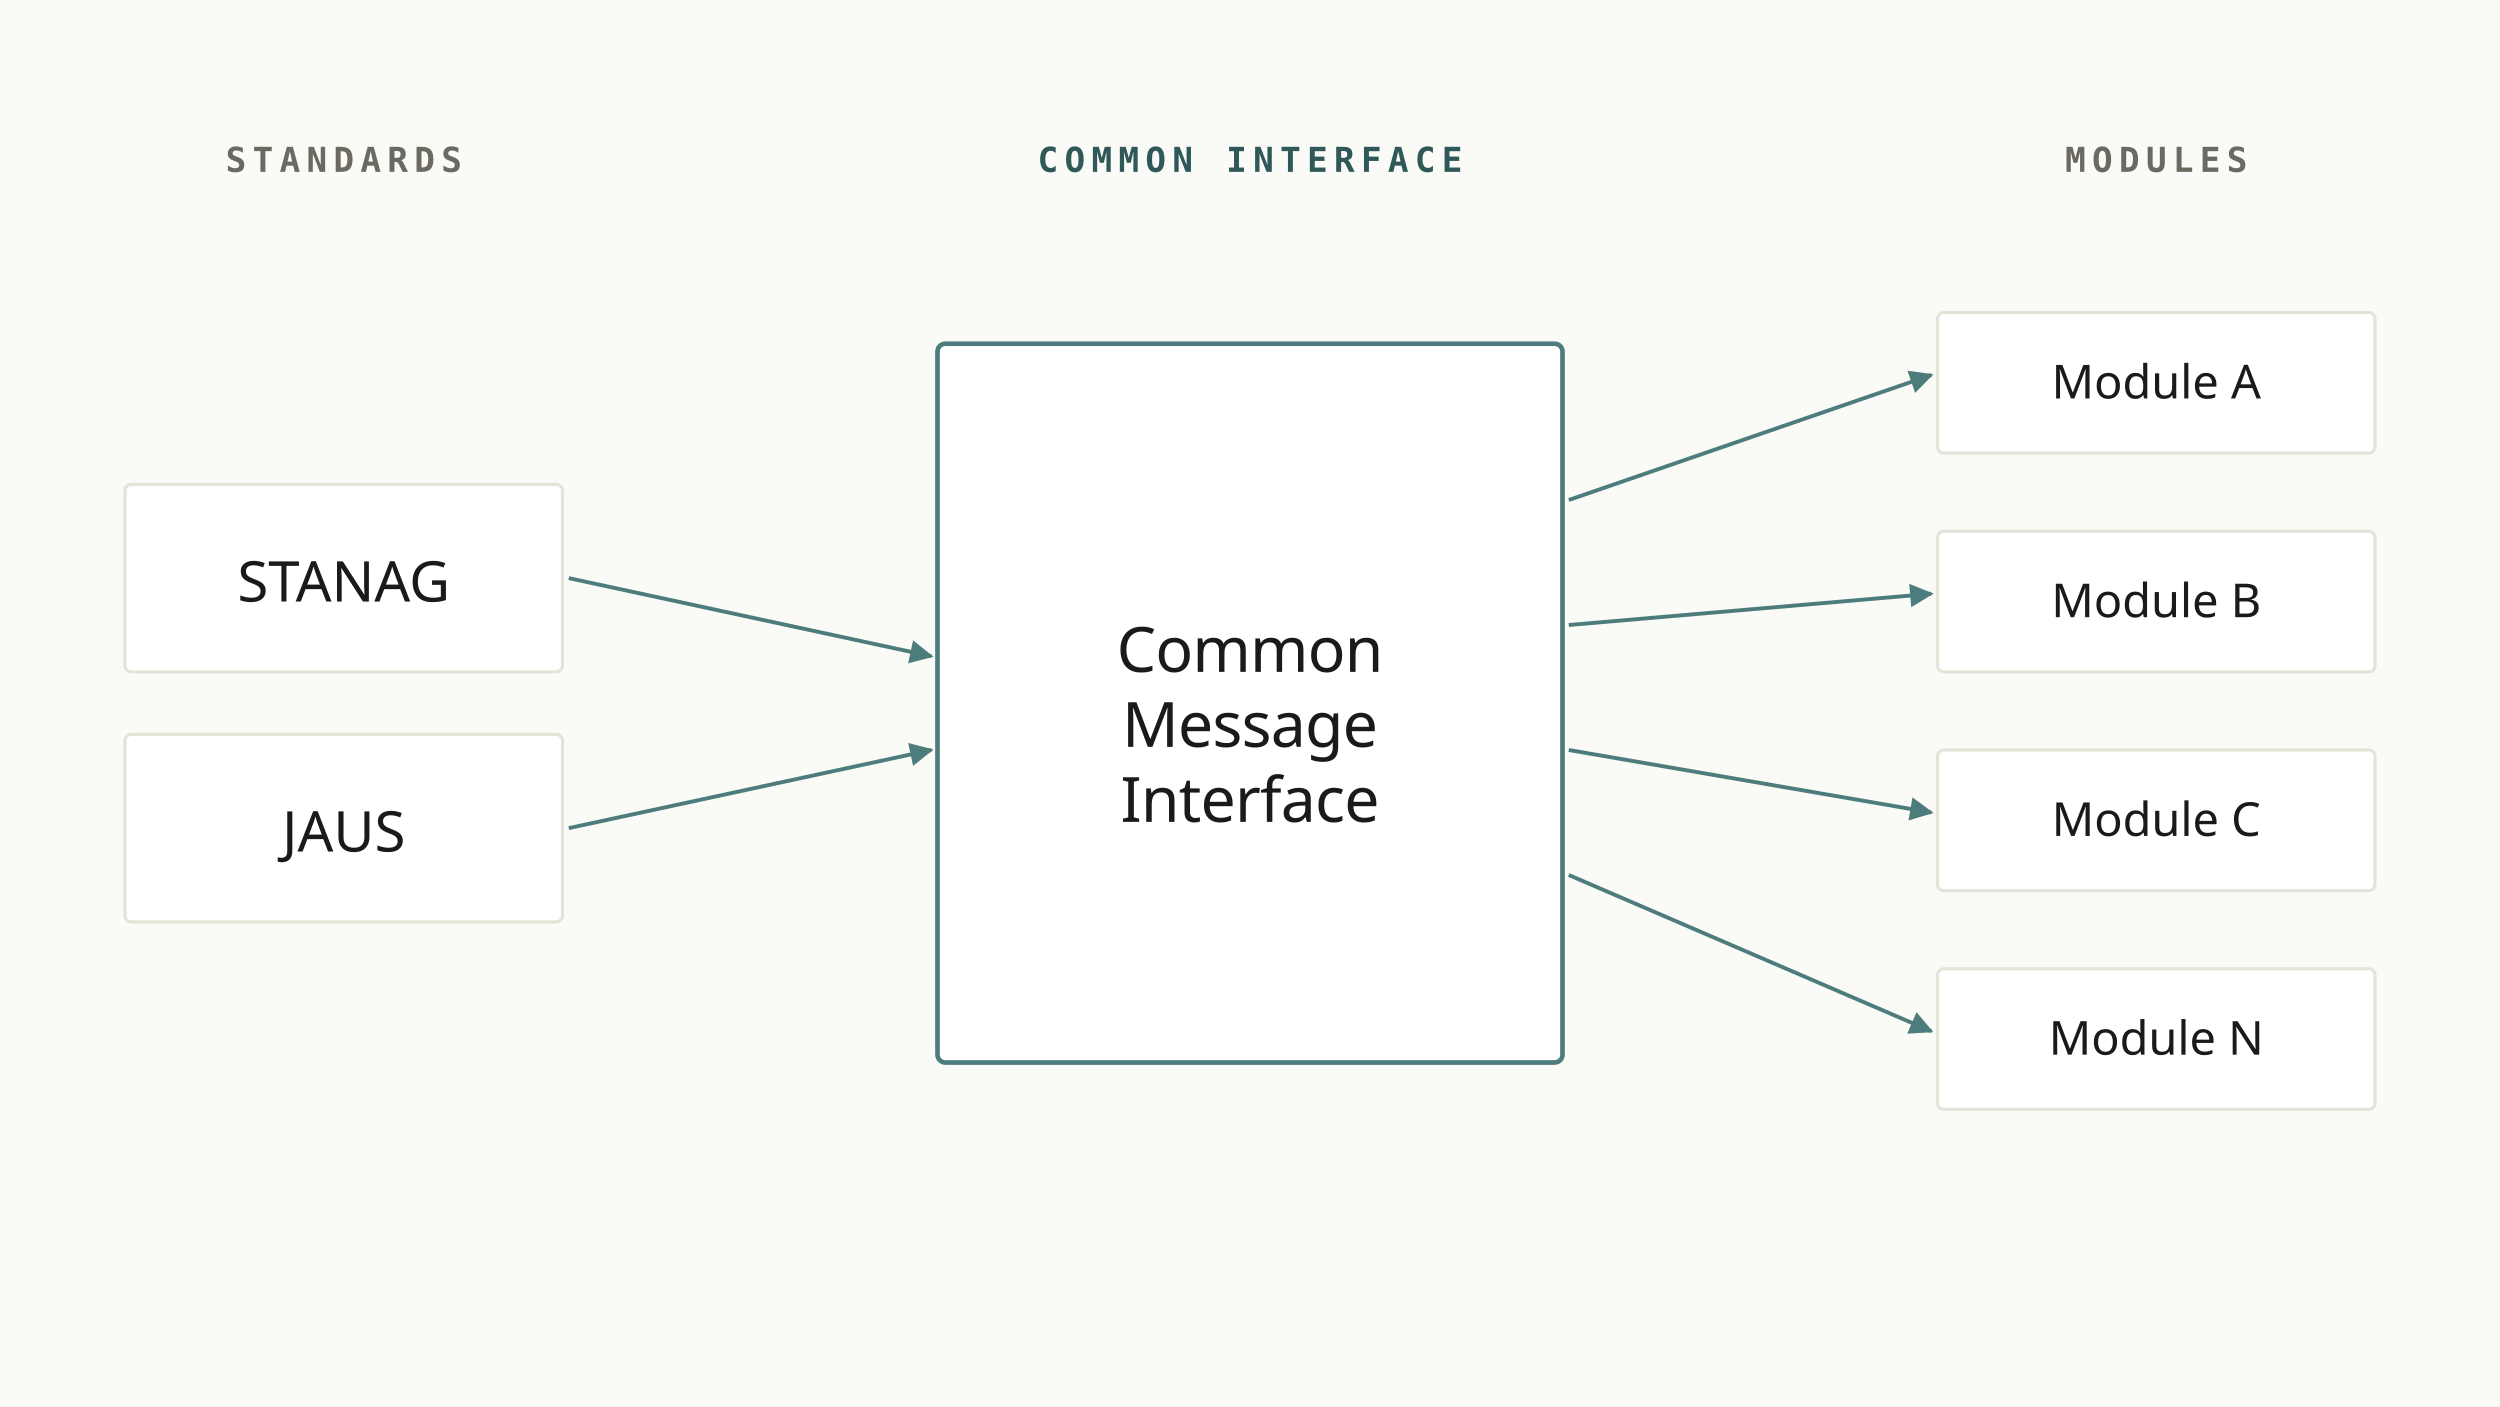
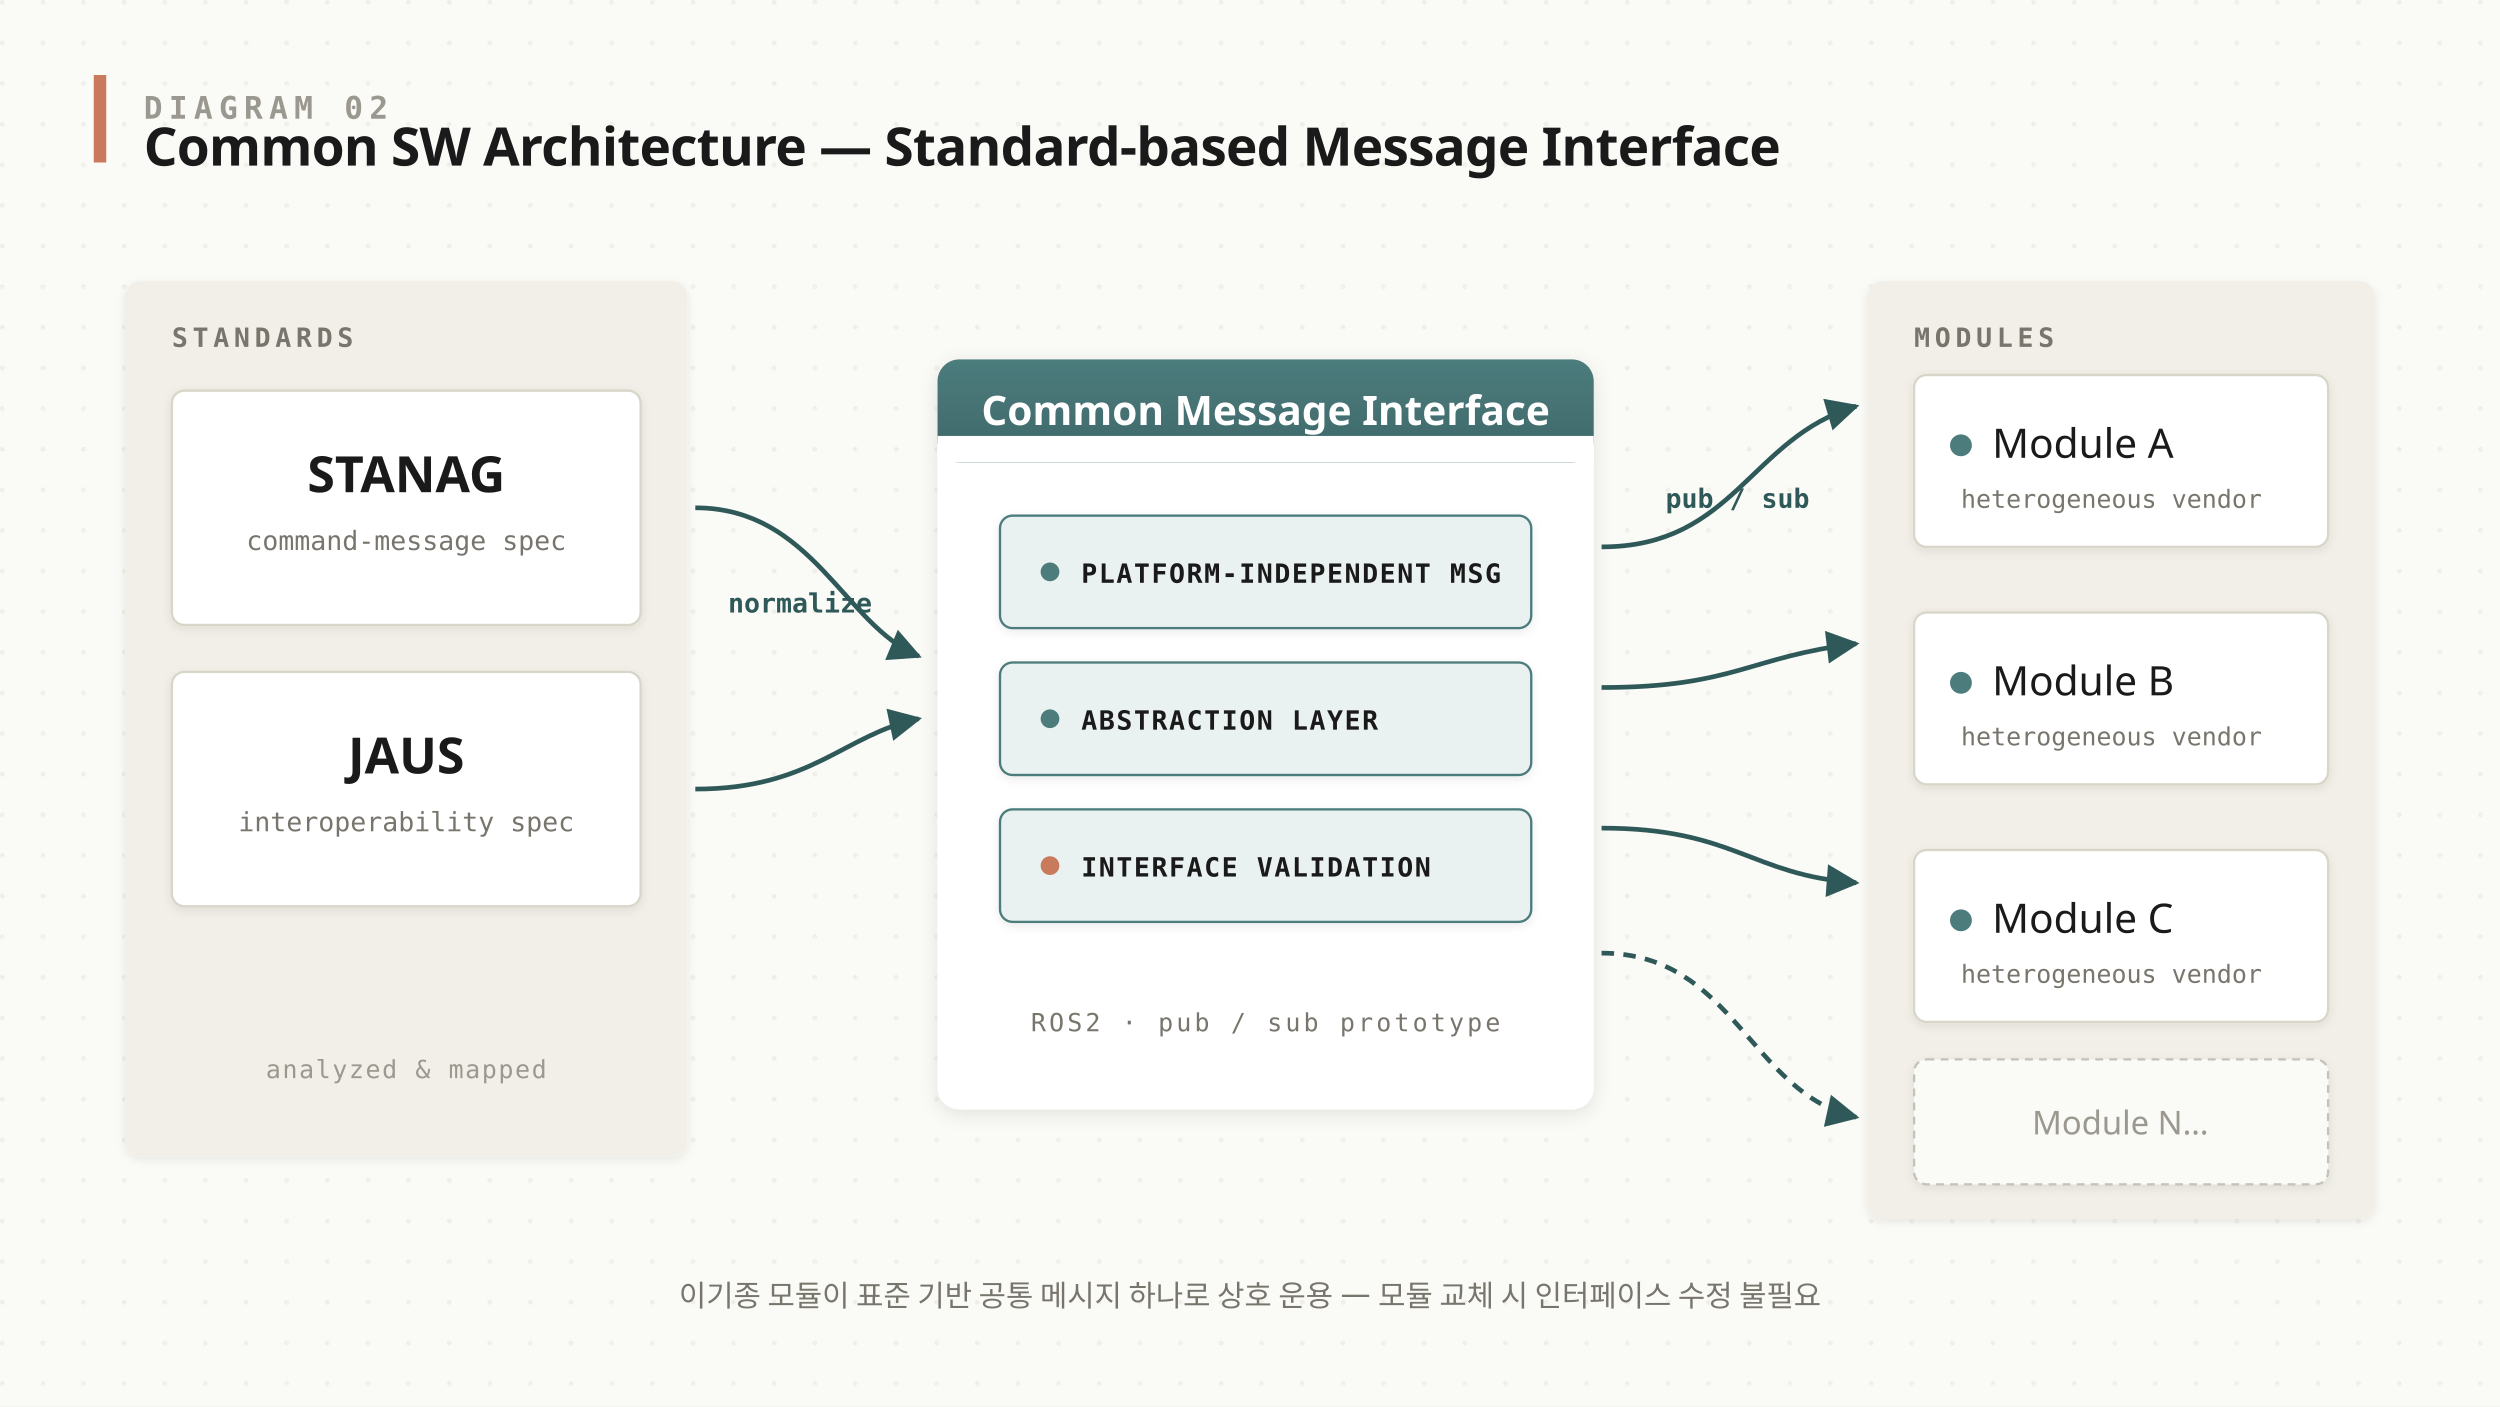
<svg xmlns="http://www.w3.org/2000/svg" viewBox="0 0 1600 900" role="img" aria-label="Common SW Architecture" font-family="IBM Plex Sans, system-ui, sans-serif">
  <defs>
-     <marker id="ah" viewBox="0 0 10 10" refX="9" refY="5" markerWidth="6" markerHeight="6" orient="auto-start-reverse">
-       <path d="M 0 0 L 10 5 L 0 10 z" fill="#4D7C7D" />
+     <marker id="ah2" viewBox="0 0 10 10" refX="9" refY="5" markerWidth="7" markerHeight="7" orient="auto-start-reverse">
+       <path d="M 0 0 L 10 5 L 0 10 z" fill="#2F5959" />
    </marker>
+     <filter id="soft" x="-20%" y="-20%" width="140%" height="140%">
+       <feDropShadow dx="0" dy="3" stdDeviation="6" flood-color="#1A1A1A" flood-opacity="0.10" />
+     </filter>
+     <filter id="soft-sm" x="-20%" y="-20%" width="140%" height="140%">
+       <feDropShadow dx="0" dy="2" stdDeviation="3" flood-color="#1A1A1A" flood-opacity="0.08" />
+     </filter>
+     <pattern id="dots" width="26" height="26" patternUnits="userSpaceOnUse">
+       <circle cx="1.5" cy="1.5" r="1.5" fill="#E5E2D8" />
+     </pattern>
+     <linearGradient id="hdr" x1="0" y1="0" x2="0" y2="1">
+       <stop offset="0" stop-color="#4D7C7D" />
+       <stop offset="1" stop-color="#3D6768" />
+     </linearGradient>
  </defs>
  <rect width="1600" height="900" fill="#FAFAF7" />
-   <text x="220" y="110" font-family="IBM Plex Mono, ui-monospace, Menlo, monospace" fill="#6B6960" font-size="22" letter-spacing="4" text-anchor="middle" font-weight="600">STANDARDS</text>
-   <text x="800" y="110" font-family="IBM Plex Mono, ui-monospace, Menlo, monospace" fill="#2F5959" font-size="22" letter-spacing="4" text-anchor="middle" font-weight="600">COMMON INTERFACE</text>
-   <text x="1380" y="110" font-family="IBM Plex Mono, ui-monospace, Menlo, monospace" fill="#6B6960" font-size="22" letter-spacing="4" text-anchor="middle" font-weight="600">MODULES</text>
-   <rect x="80" y="310" width="280" height="120" rx="4" fill="#FFFFFF" stroke="#E5E2D8" stroke-width="2" />
-   <text x="220" y="385" fill="#1A1A1A" font-size="36" text-anchor="middle" font-weight="500">STANAG</text>
-   <rect x="80" y="470" width="280" height="120" rx="4" fill="#FFFFFF" stroke="#E5E2D8" stroke-width="2" />
-   <text x="220" y="545" fill="#1A1A1A" font-size="36" text-anchor="middle" font-weight="500">JAUS</text>
-   <path d="M 364 370 L 596 420" stroke="#4D7C7D" stroke-width="2.5" fill="none" marker-end="url(#ah)" />
-   <path d="M 364 530 L 596 480" stroke="#4D7C7D" stroke-width="2.5" fill="none" marker-end="url(#ah)" />
-   <rect x="600" y="220" width="400" height="460" rx="5" fill="#FFFFFF" stroke="#4D7C7D" stroke-width="3" />
-   <text x="800" y="430" fill="#1A1A1A" font-size="40" text-anchor="middle" font-weight="500" letter-spacing="-0.5">Common</text>
-   <text x="800" y="478" fill="#1A1A1A" font-size="40" text-anchor="middle" font-weight="500" letter-spacing="-0.5">Message</text>
-   <text x="800" y="526" fill="#1A1A1A" font-size="40" text-anchor="middle" font-weight="500" letter-spacing="-0.5">Interface</text>
-   <path d="M 1004 320 L 1236 240" stroke="#4D7C7D" stroke-width="2.5" fill="none" marker-end="url(#ah)" />
-   <path d="M 1004 400 L 1236 380" stroke="#4D7C7D" stroke-width="2.5" fill="none" marker-end="url(#ah)" />
-   <path d="M 1004 480 L 1236 520" stroke="#4D7C7D" stroke-width="2.5" fill="none" marker-end="url(#ah)" />
-   <path d="M 1004 560 L 1236 660" stroke="#4D7C7D" stroke-width="2.5" fill="none" marker-end="url(#ah)" />
-   <rect x="1240" y="200" width="280" height="90" rx="4" fill="#FFFFFF" stroke="#E5E2D8" stroke-width="2" />
-   <text x="1380" y="255" fill="#1A1A1A" font-size="30" text-anchor="middle" font-weight="500">Module A</text>
-   <rect x="1240" y="340" width="280" height="90" rx="4" fill="#FFFFFF" stroke="#E5E2D8" stroke-width="2" />
-   <text x="1380" y="395" fill="#1A1A1A" font-size="30" text-anchor="middle" font-weight="500">Module B</text>
-   <rect x="1240" y="480" width="280" height="90" rx="4" fill="#FFFFFF" stroke="#E5E2D8" stroke-width="2" />
-   <text x="1380" y="535" fill="#1A1A1A" font-size="30" text-anchor="middle" font-weight="500">Module C</text>
-   <rect x="1240" y="620" width="280" height="90" rx="4" fill="#FFFFFF" stroke="#E5E2D8" stroke-width="2" />
-   <text x="1380" y="675" fill="#1A1A1A" font-size="30" text-anchor="middle" font-weight="500">Module N</text>
+   <rect width="1600" height="900" fill="url(#dots)" opacity="0.55" />
+   <g>
+     <rect x="60" y="48" width="8" height="56" fill="#C97A5C" />
+     <text x="92" y="76" fill="#9A988F" font-size="20" font-family="IBM Plex Mono, monospace" letter-spacing="4" font-weight="600">DIAGRAM 02</text>
+     <text x="92" y="106" fill="#1A1A1A" font-size="34" font-weight="600" letter-spacing="-0.5">Common SW Architecture — Standard-based Message Interface</text>
+   </g>
+   <g filter="url(#soft-sm)">
+     <rect x="80" y="180" width="360" height="560" rx="10" fill="#F1EFE7" />
+   </g>
+   <text x="110" y="222" fill="#77756C" font-size="17" font-family="IBM Plex Mono, monospace" letter-spacing="3" font-weight="600">STANDARDS</text>
+   <g filter="url(#soft-sm)">
+     <rect x="110" y="250" width="300" height="150" rx="8" fill="#FFFFFF" stroke="#D8D5C9" stroke-width="1.5" />
+     <rect x="110" y="430" width="300" height="150" rx="8" fill="#FFFFFF" stroke="#D8D5C9" stroke-width="1.5" />
+   </g>
+   <text x="260" y="315" fill="#1A1A1A" font-size="32" text-anchor="middle" font-weight="600">STANAG</text>
+   <text x="260" y="352" fill="#77756C" font-size="17" text-anchor="middle" font-family="IBM Plex Mono, monospace">command-message spec</text>
+   <text x="260" y="495" fill="#1A1A1A" font-size="32" text-anchor="middle" font-weight="600">JAUS</text>
+   <text x="260" y="532" fill="#77756C" font-size="17" text-anchor="middle" font-family="IBM Plex Mono, monospace">interoperability spec</text>
+   <text x="260" y="690" fill="#9A988F" font-size="16" text-anchor="middle" font-family="IBM Plex Mono, monospace" letter-spacing="1">analyzed &amp; mapped</text>
+   <path d="M 445 325 C 520 325, 540 400, 588 420" stroke="#2F5959" stroke-width="3" fill="none" marker-end="url(#ah2)" />
+   <path d="M 445 505 C 520 505, 540 470, 588 460" stroke="#2F5959" stroke-width="3" fill="none" marker-end="url(#ah2)" />
+   <text x="512" y="392" fill="#2F5959" font-size="17" font-family="IBM Plex Mono, monospace" font-weight="600" text-anchor="middle">normalize</text>
+   <g filter="url(#soft)">
+     <rect x="600" y="230" width="420" height="480" rx="14" fill="#FFFFFF" />
+     <rect x="600" y="230" width="420" height="66" rx="14" fill="url(#hdr)" />
+     <rect x="600" y="279" width="420" height="17" fill="#FFFFFF" />
+   </g>
+   <text x="810" y="272" fill="#FFFFFF" font-size="26" font-weight="600" text-anchor="middle">Common Message Interface</text>
+   <g font-family="IBM Plex Mono, monospace" font-size="17" font-weight="600">
+     <g filter="url(#soft-sm)">
+       <rect x="640" y="330" width="340" height="72" rx="8" fill="#EAF1F1" stroke="#4D7C7D" stroke-width="1.5" />
+       <rect x="640" y="424" width="340" height="72" rx="8" fill="#EAF1F1" stroke="#4D7C7D" stroke-width="1.5" />
+       <rect x="640" y="518" width="340" height="72" rx="8" fill="#EAF1F1" stroke="#4D7C7D" stroke-width="1.5" />
+     </g>
+     <circle cx="672" cy="366" r="6" fill="#4D7C7D" />
+     <text x="692" y="373" fill="#1A1A1A" letter-spacing="1">PLATFORM-INDEPENDENT MSG</text>
+     <circle cx="672" cy="460" r="6" fill="#4D7C7D" />
+     <text x="692" y="467" fill="#1A1A1A" letter-spacing="1">ABSTRACTION LAYER</text>
+     <circle cx="672" cy="554" r="6" fill="#C97A5C" />
+     <text x="692" y="561" fill="#1A1A1A" letter-spacing="1">INTERFACE VALIDATION</text>
+   </g>
+   <text x="810" y="660" fill="#77756C" font-size="16" text-anchor="middle" font-family="IBM Plex Mono, monospace" letter-spacing="2">ROS2 · pub / sub prototype</text>
+   <path d="M 1025 350 C 1110 350, 1120 280, 1188 260" stroke="#2F5959" stroke-width="3" fill="none" marker-end="url(#ah2)" />
+   <path d="M 1025 440 C 1110 440, 1120 420, 1188 412" stroke="#2F5959" stroke-width="3" fill="none" marker-end="url(#ah2)" />
+   <path d="M 1025 530 C 1110 530, 1120 560, 1188 565" stroke="#2F5959" stroke-width="3" fill="none" marker-end="url(#ah2)" />
+   <path d="M 1025 610 C 1110 610, 1120 700, 1188 715" stroke="#2F5959" stroke-width="3" fill="none" stroke-dasharray="8 6" marker-end="url(#ah2)" />
+   <text x="1112" y="325" fill="#2F5959" font-size="17" font-family="IBM Plex Mono, monospace" font-weight="600" text-anchor="middle">pub / sub</text>
+   <g filter="url(#soft-sm)">
+     <rect x="1195" y="180" width="325" height="600" rx="10" fill="#F1EFE7" />
+   </g>
+   <text x="1225" y="222" fill="#77756C" font-size="17" font-family="IBM Plex Mono, monospace" letter-spacing="3" font-weight="600">MODULES</text>
+   <g filter="url(#soft-sm)">
+     <rect x="1225" y="240" width="265" height="110" rx="8" fill="#FFFFFF" stroke="#D8D5C9" stroke-width="1.5" />
+     <rect x="1225" y="392" width="265" height="110" rx="8" fill="#FFFFFF" stroke="#D8D5C9" stroke-width="1.5" />
+     <rect x="1225" y="544" width="265" height="110" rx="8" fill="#FFFFFF" stroke="#D8D5C9" stroke-width="1.5" />
+     <rect x="1225" y="678" width="265" height="80" rx="8" fill="#FAFAF7" stroke="#C5C2B8" stroke-width="1.5" stroke-dasharray="5 4" />
+   </g>
+   <g font-size="26" font-weight="500">
+     <circle cx="1255" cy="285" r="7" fill="#4D7C7D" />
+     <text x="1275" y="293" fill="#1A1A1A">Module A</text>
+     <circle cx="1255" cy="437" r="7" fill="#4D7C7D" />
+     <text x="1275" y="445" fill="#1A1A1A">Module B</text>
+     <circle cx="1255" cy="589" r="7" fill="#4D7C7D" />
+     <text x="1275" y="597" fill="#1A1A1A">Module C</text>
+     <text x="1357" y="726" fill="#9A988F" font-size="21" text-anchor="middle">Module N…</text>
+   </g>
+   <g font-size="16" fill="#77756C" font-family="IBM Plex Mono, monospace">
+     <text x="1255" y="325">heterogeneous vendor</text>
+     <text x="1255" y="477">heterogeneous vendor</text>
+     <text x="1255" y="629">heterogeneous vendor</text>
+   </g>
+   <text x="800" y="836" fill="#77756C" font-size="19" text-anchor="middle">이기종 모듈이 표준 기반 공통 메시지 하나로 상호 운용 — 모듈 교체 시 인터페이스 수정 불필요</text>
</svg>
